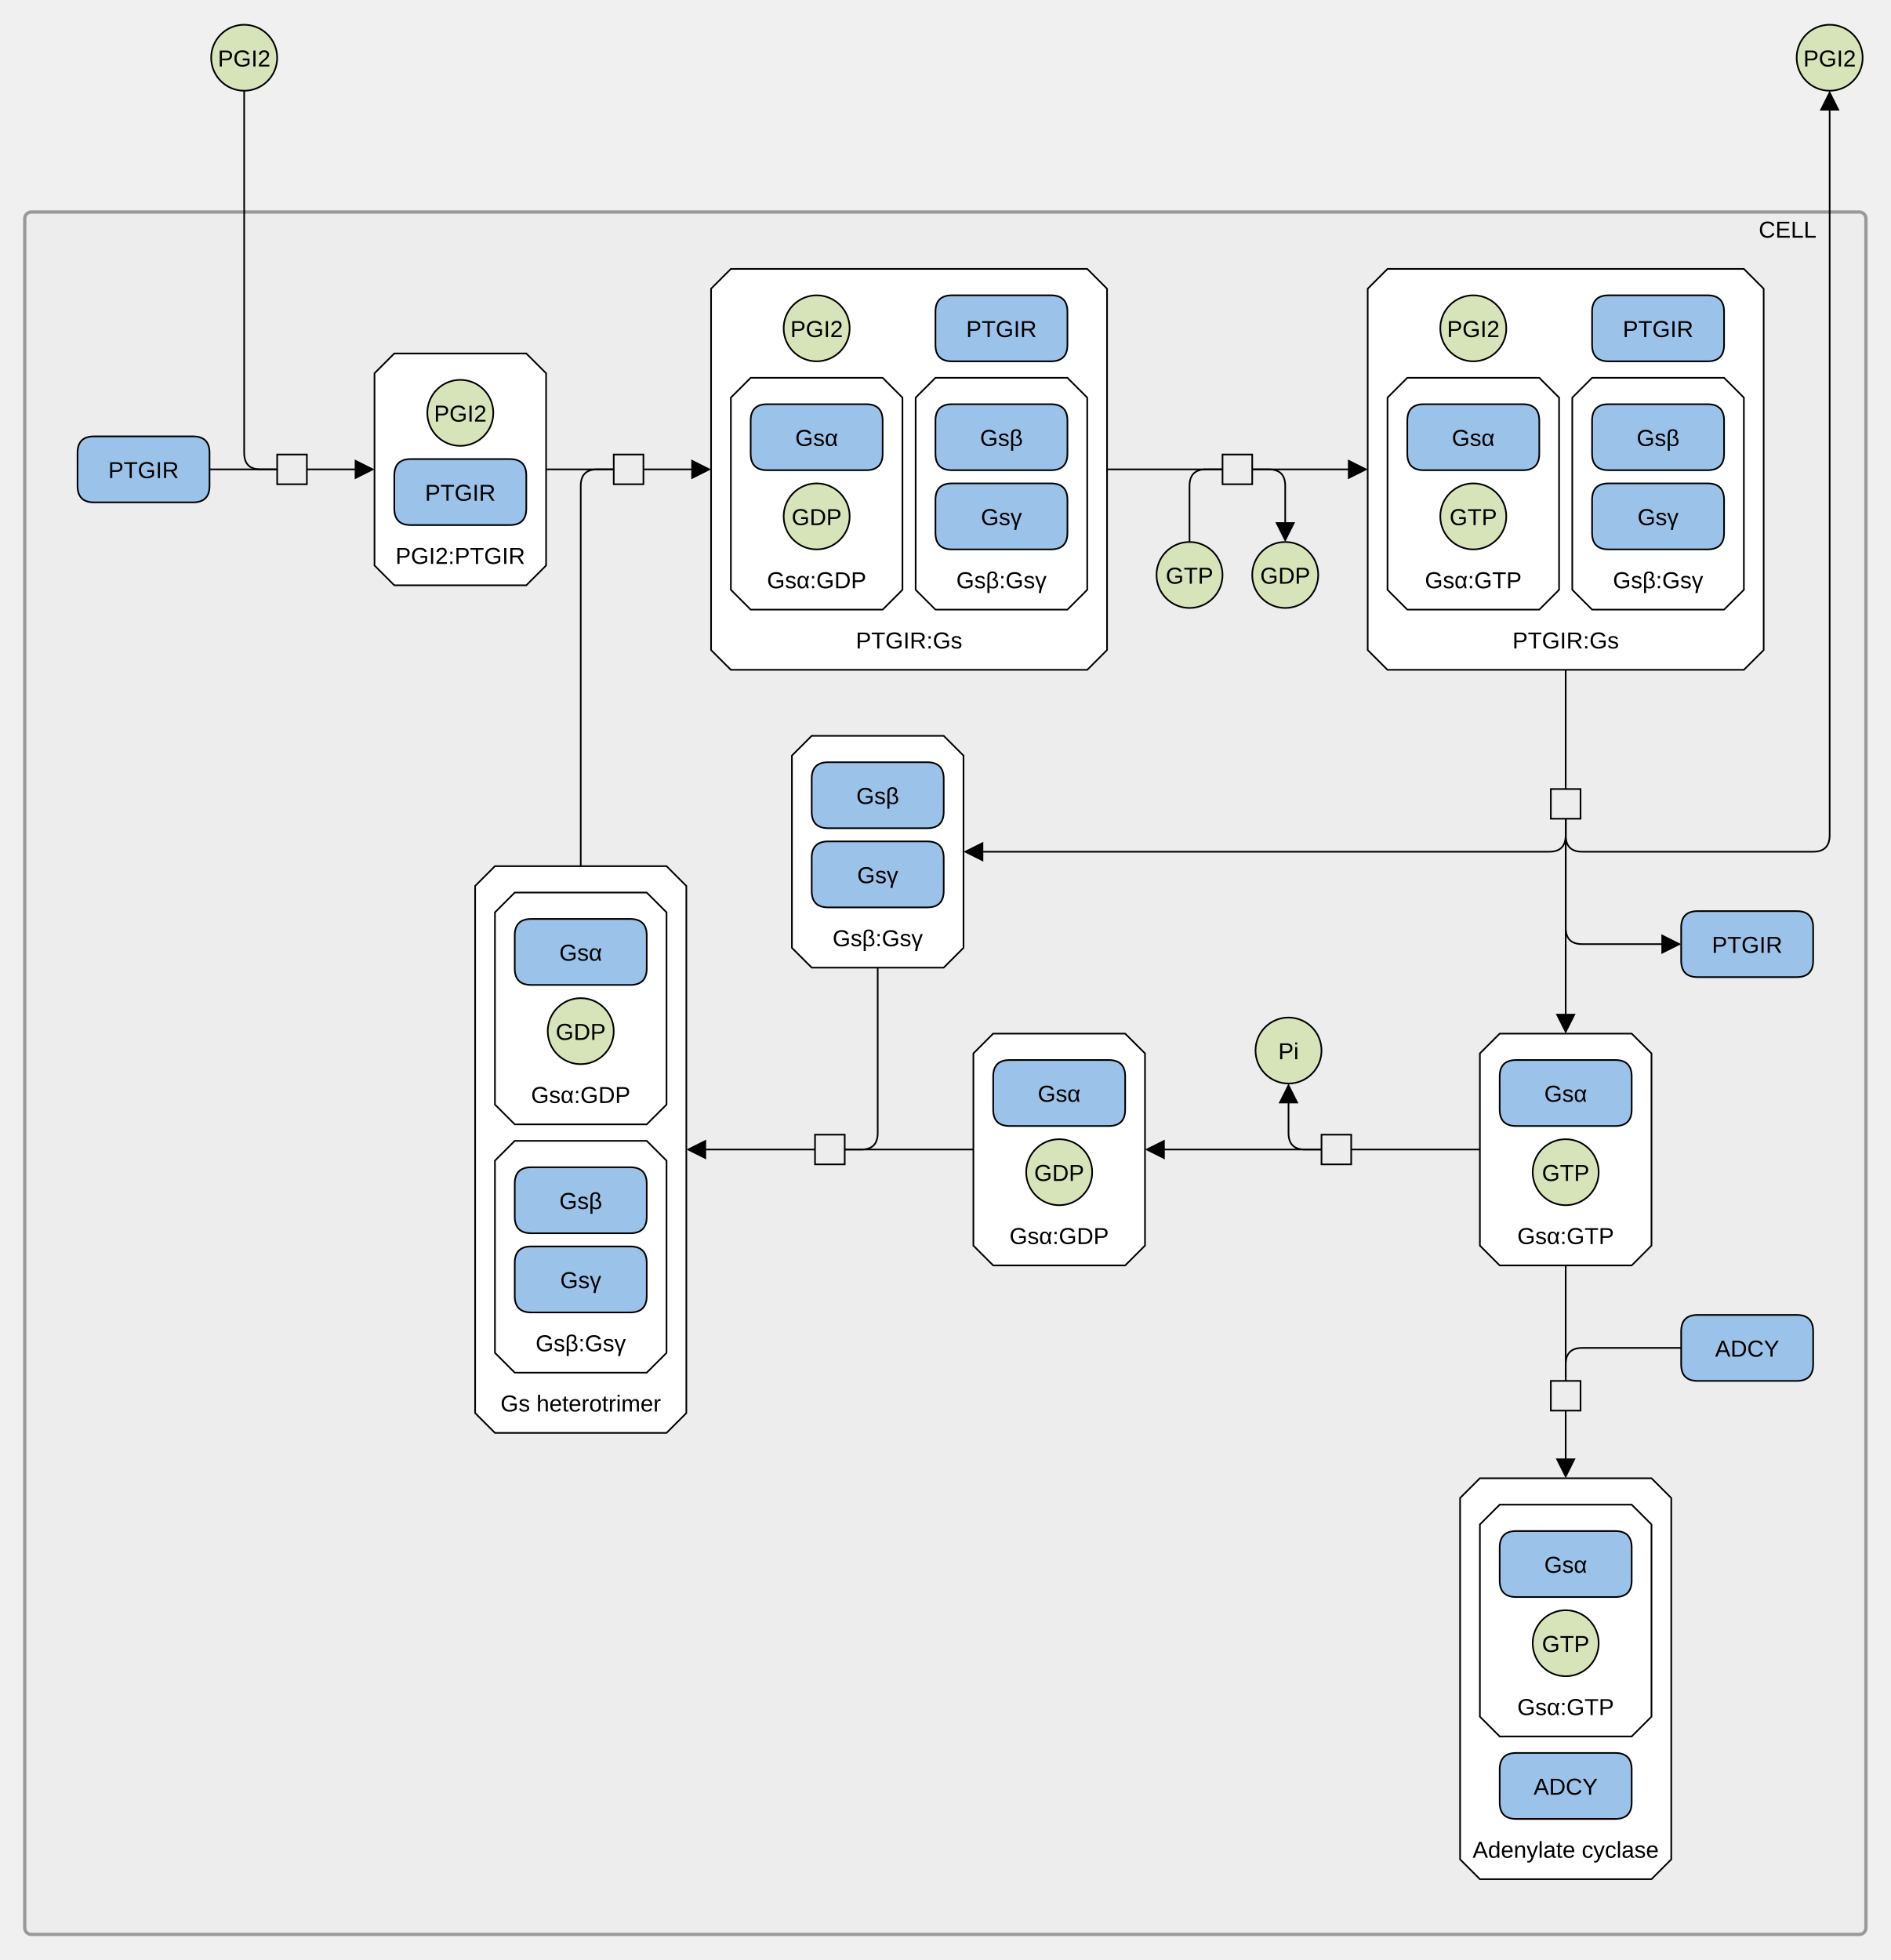
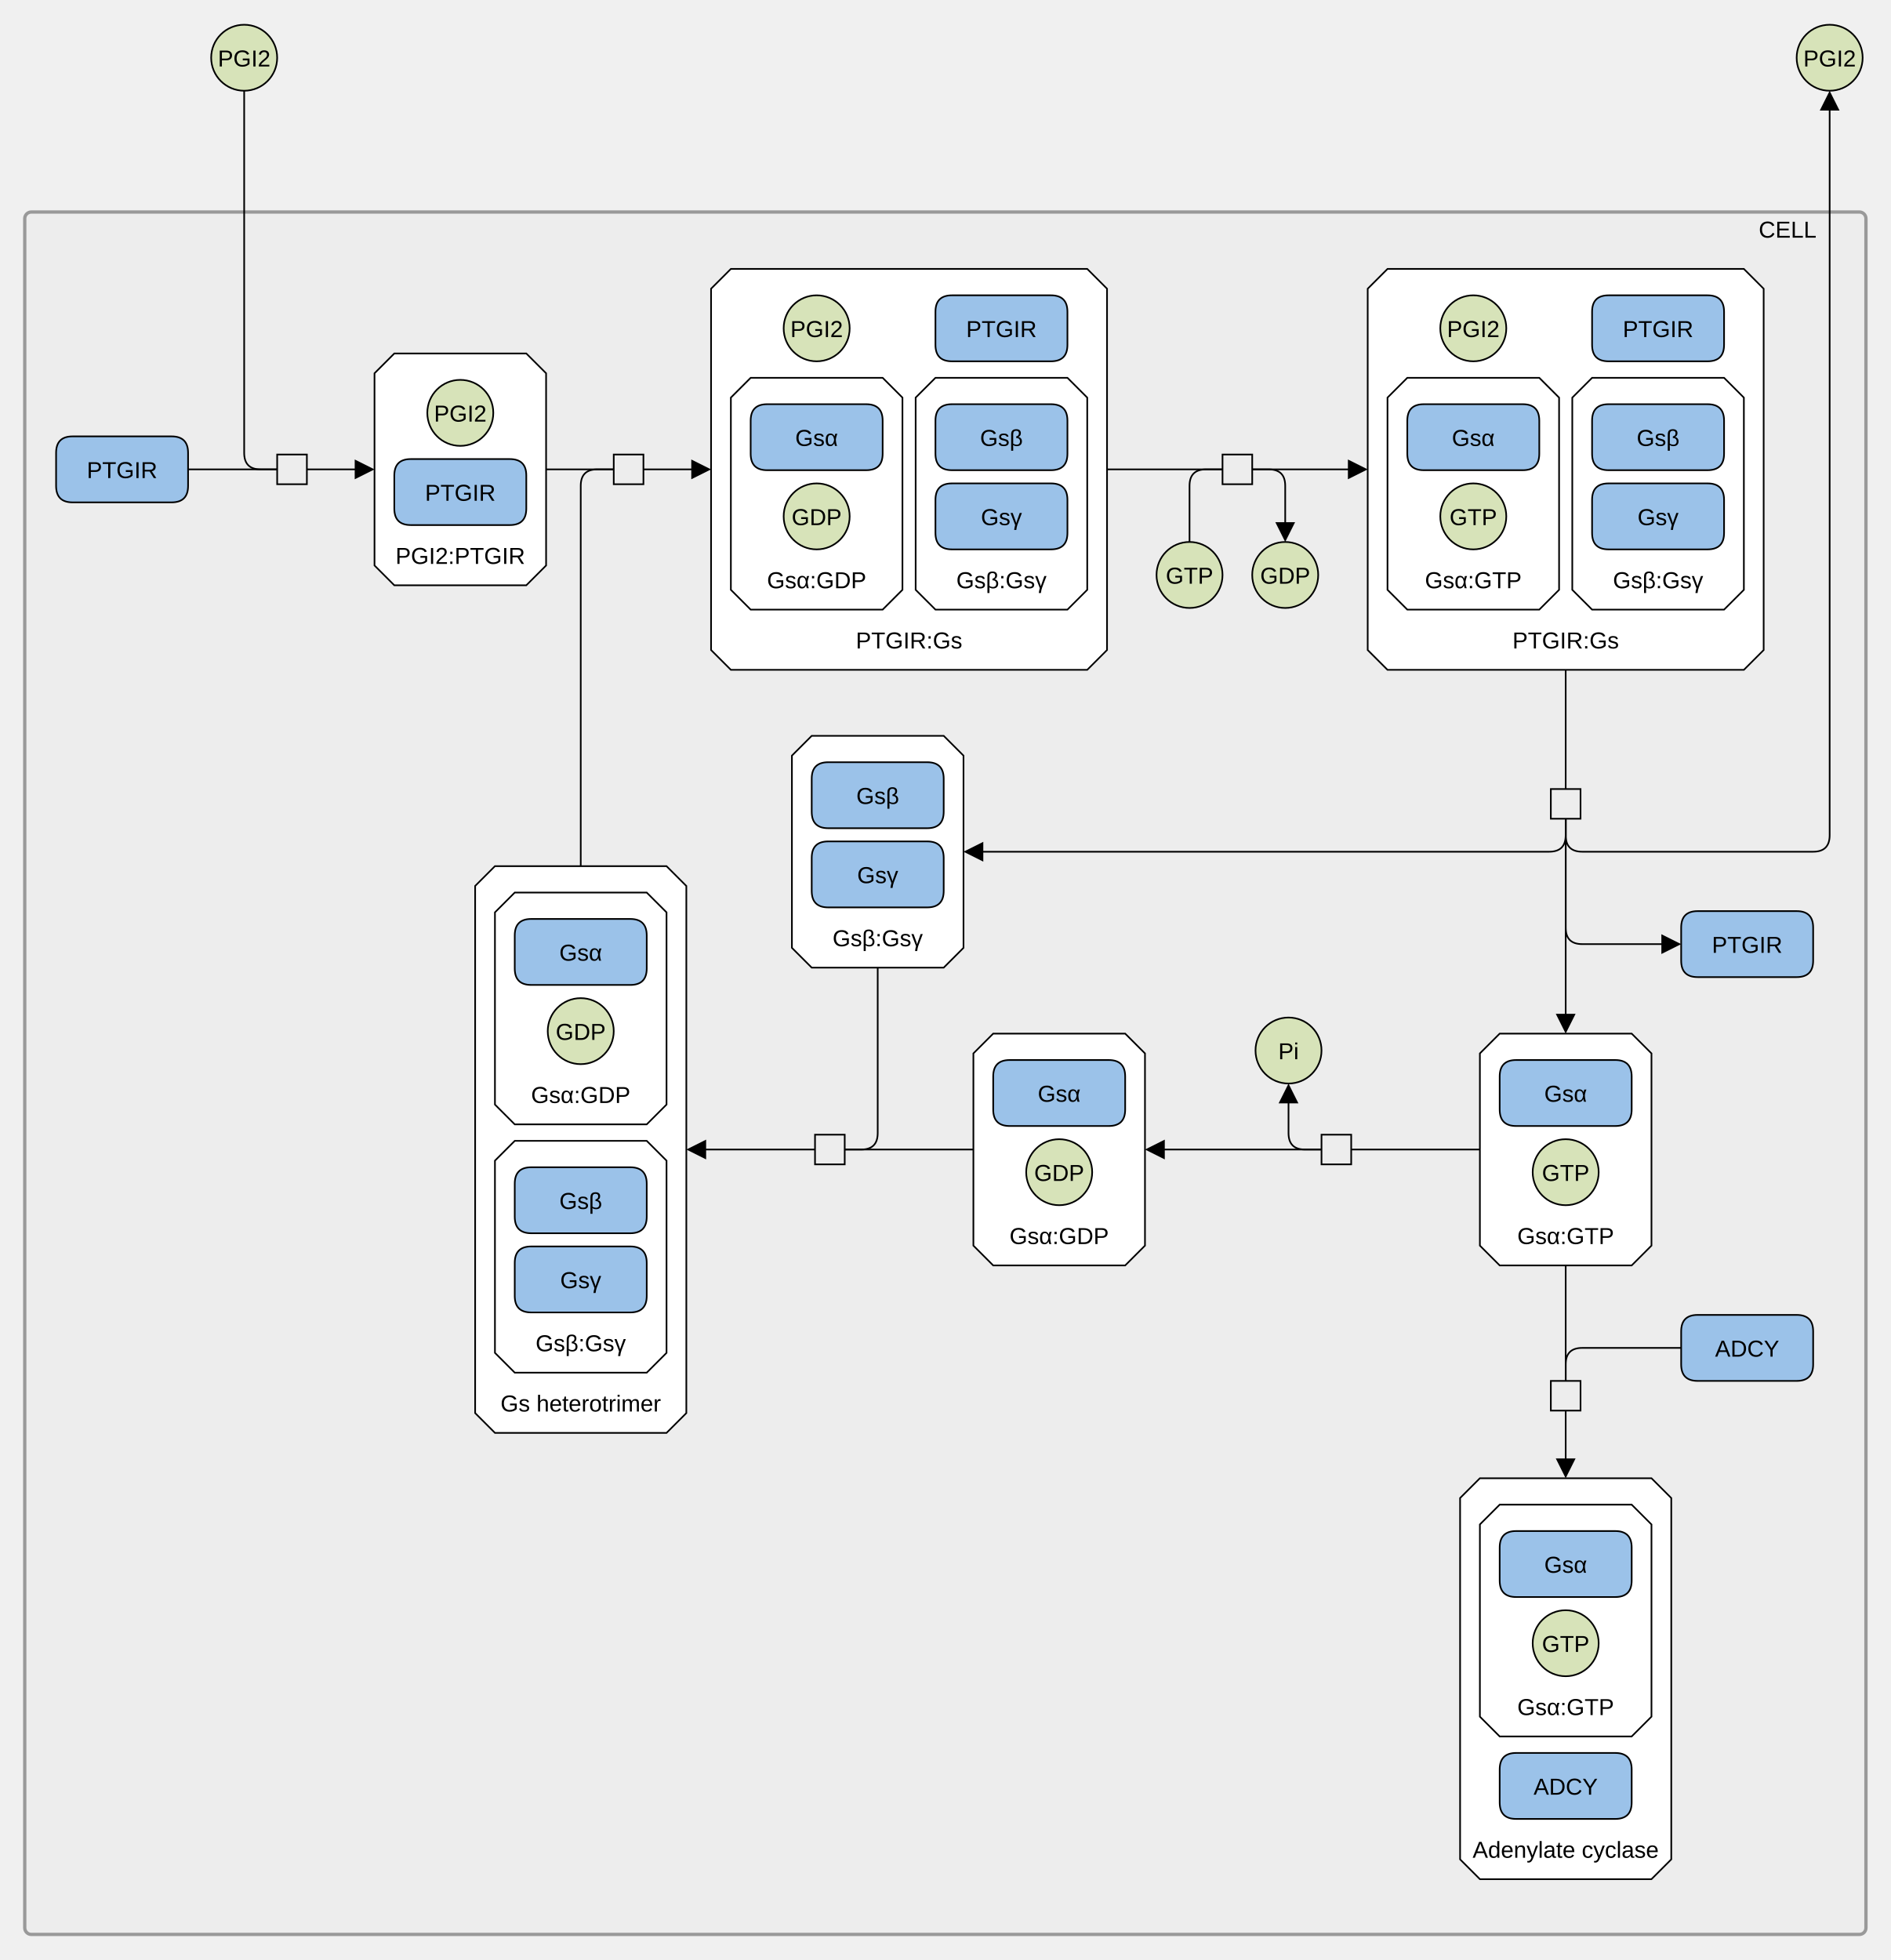
<svg xmlns="http://www.w3.org/2000/svg" width="1146" height="1188" viewBox="0 0 1146 1188" stroke-linecap="butt" stroke-miterlimit="10">
  <g transform="translate(-25,-25)">
    <path d="M40 157.5 C40 155.291 41.791 153.5 44 153.5 L1152 153.5 C1154.209 153.5 1156 155.291 1156 157.5 L1156 1193.5 C1156 1195.709 1154.209 1197.5 1152 1197.5 L44 1197.5 C41.791 1197.5 40 1195.709 40 1193.5 Z" fill="#999999" fill-opacity="0.031" stroke="none" />
    <path d="M40 157.5 C40 155.291 41.791 153.5 44 153.5 L1152 153.5 C1154.209 153.5 1156 155.291 1156 157.5 L1156 1193.5 C1156 1195.709 1154.209 1197.5 1152 1197.5 L44 1197.5 C41.791 1197.5 40 1195.709 40 1193.5 Z" fill="none" stroke="#999999" stroke-width="2" />
    <text x="1108.5" y="169.041" text-anchor="middle" font-family="'Dialog', Arial, Helvetica, sans-serif" font-size="14" fill="#000000" stroke="none" xml:space="preserve">CELL</text>
    <path d="M922 921 L1026 921 L1038 933 L1038 1152 L1026 1164 L922 1164 L910 1152 L910 933 Z" fill="#FFFFFF" stroke="none" />
    <path d="M922 921 L1026 921 L1038 933 L1038 1152 L1026 1164 L922 1164 L910 1152 L910 933 Z" fill="none" stroke="#000000" />
    <text x="974" y="1151.041" text-anchor="middle" font-family="'Dialog', Arial, Helvetica, sans-serif" font-size="14" fill="#000000" stroke="none" xml:space="preserve">Adenylate cyclase</text>
    <path d="M934 1097.5 Q934 1087.5 944 1087.5 L1004 1087.5 Q1014 1087.5 1014 1097.5 L1014 1117.5 Q1014 1127.5 1004 1127.5 L944 1127.5 Q934 1127.5 934 1117.5 Z" fill="#9BC2E9" stroke="none" />
    <path d="M934 1097.5 Q934 1087.5 944 1087.5 L1004 1087.5 Q1014 1087.5 1014 1097.5 L1014 1117.5 Q1014 1127.5 1004 1127.5 L944 1127.5 Q934 1127.5 934 1117.5 Z" fill="none" stroke="#000000" />
    <text x="974" y="1112.791" text-anchor="middle" font-family="'Dialog', Arial, Helvetica, sans-serif" font-size="14" fill="#000000" stroke="none" xml:space="preserve">ADCY</text>
    <path d="M934 937 L1014 937 L1026 949 L1026 1065.5 L1014 1077.5 L934 1077.5 L922 1065.5 L922 949 Z" fill="#FFFFFF" stroke="none" />
    <path d="M934 937 L1014 937 L1026 949 L1026 1065.5 L1014 1077.5 L934 1077.5 L922 1065.5 L922 949 Z" fill="none" stroke="#000000" />
    <text x="974" y="1064.541" text-anchor="middle" font-family="'Dialog', Arial, Helvetica, sans-serif" font-size="14" fill="#000000" stroke="none" xml:space="preserve">Gsα:GTP</text>
    <path d="M934 963 Q934 953 944 953 L1004 953 Q1014 953 1014 963 L1014 983 Q1014 993 1004 993 L944 993 Q934 993 934 983 Z" fill="#9BC2E9" stroke="none" />
    <path d="M934 963 Q934 953 944 953 L1004 953 Q1014 953 1014 963 L1014 983 Q1014 993 1004 993 L944 993 Q934 993 934 983 Z" fill="none" stroke="#000000" />
    <text x="974" y="978.291" text-anchor="middle" font-family="'Dialog', Arial, Helvetica, sans-serif" font-size="14" fill="#000000" stroke="none" xml:space="preserve">Gsα</text>
    <path d="M954 1021 C954 1009.954 962.954 1001 974 1001 L974 1001 C985.046 1001 994 1009.954 994 1021 L994 1021 C994 1032.046 985.046 1041 974 1041 L974 1041 C962.954 1041 954 1032.046 954 1021 Z" fill="#D7E3B9" stroke="none" />
    <path d="M954 1021 C954 1009.954 962.954 1001 974 1001 L974 1001 C985.046 1001 994 1009.954 994 1021 L994 1021 C994 1032.046 985.046 1041 974 1041 L974 1041 C962.954 1041 954 1032.046 954 1021 Z" fill="none" stroke="#000000" />
    <text x="974" y="1026.291" text-anchor="middle" font-family="'Dialog', Arial, Helvetica, sans-serif" font-size="14" fill="#000000" stroke="none" xml:space="preserve">GTP</text>
    <path d="M468 188 L684 188 L696 200 L696 419 L684 431 L468 431 L456 419 L456 200 Z" fill="#FFFFFF" stroke="none" />
    <path d="M468 188 L684 188 L696 200 L696 419 L684 431 L468 431 L456 419 L456 200 Z" fill="none" stroke="#000000" />
    <text x="576" y="418.041" text-anchor="middle" font-family="'Dialog', Arial, Helvetica, sans-serif" font-size="14" fill="#000000" stroke="none" xml:space="preserve">PTGIR:Gs</text>
    <path d="M592 254 L672 254 L684 266 L684 382.5 L672 394.5 L592 394.5 L580 382.5 L580 266 Z" fill="#FFFFFF" stroke="none" />
    <path d="M592 254 L672 254 L684 266 L684 382.5 L672 394.5 L592 394.5 L580 382.5 L580 266 Z" fill="none" stroke="#000000" />
    <text x="632" y="381.541" text-anchor="middle" font-family="'Dialog', Arial, Helvetica, sans-serif" font-size="14" fill="#000000" stroke="none" xml:space="preserve">Gsβ:Gsγ</text>
    <path d="M592 280 Q592 270 602 270 L662 270 Q672 270 672 280 L672 300 Q672 310 662 310 L602 310 Q592 310 592 300 Z" fill="#9BC2E9" stroke="none" />
    <path d="M592 280 Q592 270 602 270 L662 270 Q672 270 672 280 L672 300 Q672 310 662 310 L602 310 Q592 310 592 300 Z" fill="none" stroke="#000000" />
    <text x="632" y="295.291" text-anchor="middle" font-family="'Dialog', Arial, Helvetica, sans-serif" font-size="14" fill="#000000" stroke="none" xml:space="preserve">Gsβ</text>
    <path d="M592 328 Q592 318 602 318 L662 318 Q672 318 672 328 L672 348 Q672 358 662 358 L602 358 Q592 358 592 348 Z" fill="#9BC2E9" stroke="none" />
    <path d="M592 328 Q592 318 602 318 L662 318 Q672 318 672 328 L672 348 Q672 358 662 358 L602 358 Q592 358 592 348 Z" fill="none" stroke="#000000" />
    <text x="632" y="343.291" text-anchor="middle" font-family="'Dialog', Arial, Helvetica, sans-serif" font-size="14" fill="#000000" stroke="none" xml:space="preserve">Gsγ</text>
    <path d="M480 254 L560 254 L572 266 L572 382.5 L560 394.5 L480 394.5 L468 382.5 L468 266 Z" fill="#FFFFFF" stroke="none" />
    <path d="M480 254 L560 254 L572 266 L572 382.5 L560 394.5 L480 394.5 L468 382.5 L468 266 Z" fill="none" stroke="#000000" />
    <text x="520" y="381.541" text-anchor="middle" font-family="'Dialog', Arial, Helvetica, sans-serif" font-size="14" fill="#000000" stroke="none" xml:space="preserve">Gsα:GDP</text>
    <path d="M480 280 Q480 270 490 270 L550 270 Q560 270 560 280 L560 300 Q560 310 550 310 L490 310 Q480 310 480 300 Z" fill="#9BC2E9" stroke="none" />
    <path d="M480 280 Q480 270 490 270 L550 270 Q560 270 560 280 L560 300 Q560 310 550 310 L490 310 Q480 310 480 300 Z" fill="none" stroke="#000000" />
    <text x="520" y="295.291" text-anchor="middle" font-family="'Dialog', Arial, Helvetica, sans-serif" font-size="14" fill="#000000" stroke="none" xml:space="preserve">Gsα</text>
    <path d="M500 338 C500 326.954 508.954 318 520 318 L520 318 C531.046 318 540 326.954 540 338 L540 338 C540 349.046 531.046 358 520 358 L520 358 C508.954 358 500 349.046 500 338 Z" fill="#D7E3B9" stroke="none" />
    <path d="M500 338 C500 326.954 508.954 318 520 318 L520 318 C531.046 318 540 326.954 540 338 L540 338 C540 349.046 531.046 358 520 358 L520 358 C508.954 358 500 349.046 500 338 Z" fill="none" stroke="#000000" />
    <text x="520" y="343.291" text-anchor="middle" font-family="'Dialog', Arial, Helvetica, sans-serif" font-size="14" fill="#000000" stroke="none" xml:space="preserve">GDP</text>
    <path d="M500 224 C500 212.954 508.954 204 520 204 L520 204 C531.046 204 540 212.954 540 224 L540 224 C540 235.046 531.046 244 520 244 L520 244 C508.954 244 500 235.046 500 224 Z" fill="#D7E3B9" stroke="none" />
    <path d="M500 224 C500 212.954 508.954 204 520 204 L520 204 C531.046 204 540 212.954 540 224 L540 224 C540 235.046 531.046 244 520 244 L520 244 C508.954 244 500 235.046 500 224 Z" fill="none" stroke="#000000" />
    <text x="520" y="229.291" text-anchor="middle" font-family="'Dialog', Arial, Helvetica, sans-serif" font-size="14" fill="#000000" stroke="none" xml:space="preserve">PGI2</text>
    <path d="M592 214 Q592 204 602 204 L662 204 Q672 204 672 214 L672 234 Q672 244 662 244 L602 244 Q592 244 592 234 Z" fill="#9BC2E9" stroke="none" />
    <path d="M592 214 Q592 204 602 204 L662 204 Q672 204 672 214 L672 234 Q672 244 662 244 L602 244 Q592 244 592 234 Z" fill="none" stroke="#000000" />
    <text x="632" y="229.291" text-anchor="middle" font-family="'Dialog', Arial, Helvetica, sans-serif" font-size="14" fill="#000000" stroke="none" xml:space="preserve">PTGIR</text>
    <path d="M866 188 L1082 188 L1094 200 L1094 419 L1082 431 L866 431 L854 419 L854 200 Z" fill="#FFFFFF" stroke="none" />
    <path d="M866 188 L1082 188 L1094 200 L1094 419 L1082 431 L866 431 L854 419 L854 200 Z" fill="none" stroke="#000000" />
    <text x="974" y="418.041" text-anchor="middle" font-family="'Dialog', Arial, Helvetica, sans-serif" font-size="14" fill="#000000" stroke="none" xml:space="preserve">PTGIR:Gs</text>
    <path d="M990 254 L1070 254 L1082 266 L1082 382.5 L1070 394.5 L990 394.5 L978 382.5 L978 266 Z" fill="#FFFFFF" stroke="none" />
    <path d="M990 254 L1070 254 L1082 266 L1082 382.5 L1070 394.5 L990 394.5 L978 382.5 L978 266 Z" fill="none" stroke="#000000" />
    <text x="1030" y="381.541" text-anchor="middle" font-family="'Dialog', Arial, Helvetica, sans-serif" font-size="14" fill="#000000" stroke="none" xml:space="preserve">Gsβ:Gsγ</text>
    <path d="M990 280 Q990 270 1000 270 L1060 270 Q1070 270 1070 280 L1070 300 Q1070 310 1060 310 L1000 310 Q990 310 990 300 Z" fill="#9BC2E9" stroke="none" />
    <path d="M990 280 Q990 270 1000 270 L1060 270 Q1070 270 1070 280 L1070 300 Q1070 310 1060 310 L1000 310 Q990 310 990 300 Z" fill="none" stroke="#000000" />
    <text x="1030" y="295.291" text-anchor="middle" font-family="'Dialog', Arial, Helvetica, sans-serif" font-size="14" fill="#000000" stroke="none" xml:space="preserve">Gsβ</text>
    <path d="M990 328 Q990 318 1000 318 L1060 318 Q1070 318 1070 328 L1070 348 Q1070 358 1060 358 L1000 358 Q990 358 990 348 Z" fill="#9BC2E9" stroke="none" />
    <path d="M990 328 Q990 318 1000 318 L1060 318 Q1070 318 1070 328 L1070 348 Q1070 358 1060 358 L1000 358 Q990 358 990 348 Z" fill="none" stroke="#000000" />
    <text x="1030" y="343.291" text-anchor="middle" font-family="'Dialog', Arial, Helvetica, sans-serif" font-size="14" fill="#000000" stroke="none" xml:space="preserve">Gsγ</text>
    <path d="M878 254 L958 254 L970 266 L970 382.5 L958 394.5 L878 394.5 L866 382.5 L866 266 Z" fill="#FFFFFF" stroke="none" />
    <path d="M878 254 L958 254 L970 266 L970 382.5 L958 394.5 L878 394.5 L866 382.5 L866 266 Z" fill="none" stroke="#000000" />
    <text x="918" y="381.541" text-anchor="middle" font-family="'Dialog', Arial, Helvetica, sans-serif" font-size="14" fill="#000000" stroke="none" xml:space="preserve">Gsα:GTP</text>
    <path d="M878 280 Q878 270 888 270 L948 270 Q958 270 958 280 L958 300 Q958 310 948 310 L888 310 Q878 310 878 300 Z" fill="#9BC2E9" stroke="none" />
    <path d="M878 280 Q878 270 888 270 L948 270 Q958 270 958 280 L958 300 Q958 310 948 310 L888 310 Q878 310 878 300 Z" fill="none" stroke="#000000" />
    <text x="918" y="295.291" text-anchor="middle" font-family="'Dialog', Arial, Helvetica, sans-serif" font-size="14" fill="#000000" stroke="none" xml:space="preserve">Gsα</text>
    <path d="M898 338 C898 326.954 906.954 318 918 318 L918 318 C929.046 318 938 326.954 938 338 L938 338 C938 349.046 929.046 358 918 358 L918 358 C906.954 358 898 349.046 898 338 Z" fill="#D7E3B9" stroke="none" />
    <path d="M898 338 C898 326.954 906.954 318 918 318 L918 318 C929.046 318 938 326.954 938 338 L938 338 C938 349.046 929.046 358 918 358 L918 358 C906.954 358 898 349.046 898 338 Z" fill="none" stroke="#000000" />
    <text x="918" y="343.291" text-anchor="middle" font-family="'Dialog', Arial, Helvetica, sans-serif" font-size="14" fill="#000000" stroke="none" xml:space="preserve">GTP</text>
    <path d="M898 224 C898 212.954 906.954 204 918 204 L918 204 C929.046 204 938 212.954 938 224 L938 224 C938 235.046 929.046 244 918 244 L918 244 C906.954 244 898 235.046 898 224 Z" fill="#D7E3B9" stroke="none" />
    <path d="M898 224 C898 212.954 906.954 204 918 204 L918 204 C929.046 204 938 212.954 938 224 L938 224 C938 235.046 929.046 244 918 244 L918 244 C906.954 244 898 235.046 898 224 Z" fill="none" stroke="#000000" />
    <text x="918" y="229.291" text-anchor="middle" font-family="'Dialog', Arial, Helvetica, sans-serif" font-size="14" fill="#000000" stroke="none" xml:space="preserve">PGI2</text>
    <path d="M990 214 Q990 204 1000 204 L1060 204 Q1070 204 1070 214 L1070 234 Q1070 244 1060 244 L1000 244 Q990 244 990 234 Z" fill="#9BC2E9" stroke="none" />
    <path d="M990 214 Q990 204 1000 204 L1060 204 Q1070 204 1070 214 L1070 234 Q1070 244 1060 244 L1000 244 Q990 244 990 234 Z" fill="none" stroke="#000000" />
    <text x="1030" y="229.291" text-anchor="middle" font-family="'Dialog', Arial, Helvetica, sans-serif" font-size="14" fill="#000000" stroke="none" xml:space="preserve">PTGIR</text>
    <path d="M264 239.25 L344 239.25 L356 251.25 L356 367.75 L344 379.75 L264 379.75 L252 367.75 L252 251.25 Z" fill="#FFFFFF" stroke="none" />
    <path d="M264 239.25 L344 239.25 L356 251.25 L356 367.75 L344 379.75 L264 379.75 L252 367.75 L252 251.25 Z" fill="none" stroke="#000000" />
    <text x="304" y="366.791" text-anchor="middle" font-family="'Dialog', Arial, Helvetica, sans-serif" font-size="14" fill="#000000" stroke="none" xml:space="preserve">PGI2:PTGIR</text>
    <path d="M264 313.25 Q264 303.25 274 303.25 L334 303.25 Q344 303.25 344 313.25 L344 333.25 Q344 343.25 334 343.25 L274 343.25 Q264 343.25 264 333.25 Z" fill="#9BC2E9" stroke="none" />
    <path d="M264 313.25 Q264 303.25 274 303.25 L334 303.25 Q344 303.25 344 313.25 L344 333.25 Q344 343.25 334 343.25 L274 343.25 Q264 343.25 264 333.25 Z" fill="none" stroke="#000000" />
    <text x="304" y="328.541" text-anchor="middle" font-family="'Dialog', Arial, Helvetica, sans-serif" font-size="14" fill="#000000" stroke="none" xml:space="preserve">PTGIR</text>
    <path d="M284 275.25 C284 264.204 292.954 255.25 304 255.25 L304 255.25 C315.046 255.25 324 264.204 324 275.25 L324 275.25 C324 286.296 315.046 295.25 304 295.25 L304 295.25 C292.954 295.25 284 286.296 284 275.25 Z" fill="#D7E3B9" stroke="none" />
    <path d="M284 275.25 C284 264.204 292.954 255.25 304 255.25 L304 255.25 C315.046 255.25 324 264.204 324 275.25 L324 275.25 C324 286.296 315.046 295.25 304 295.25 L304 295.25 C292.954 295.25 284 286.296 284 275.25 Z" fill="none" stroke="#000000" />
    <text x="304" y="280.541" text-anchor="middle" font-family="'Dialog', Arial, Helvetica, sans-serif" font-size="14" fill="#000000" stroke="none" xml:space="preserve">PGI2</text>
    <path d="M517 471 L597 471 L609 483 L609 599.5 L597 611.5 L517 611.5 L505 599.5 L505 483 Z" fill="#FFFFFF" stroke="none" />
    <path d="M517 471 L597 471 L609 483 L609 599.5 L597 611.5 L517 611.5 L505 599.5 L505 483 Z" fill="none" stroke="#000000" />
    <text x="557" y="598.541" text-anchor="middle" font-family="'Dialog', Arial, Helvetica, sans-serif" font-size="14" fill="#000000" stroke="none" xml:space="preserve">Gsβ:Gsγ</text>
    <path d="M517 497 Q517 487 527 487 L587 487 Q597 487 597 497 L597 517 Q597 527 587 527 L527 527 Q517 527 517 517 Z" fill="#9BC2E9" stroke="none" />
    <path d="M517 497 Q517 487 527 487 L587 487 Q597 487 597 497 L597 517 Q597 527 587 527 L527 527 Q517 527 517 517 Z" fill="none" stroke="#000000" />
    <text x="557" y="512.291" text-anchor="middle" font-family="'Dialog', Arial, Helvetica, sans-serif" font-size="14" fill="#000000" stroke="none" xml:space="preserve">Gsβ</text>
    <path d="M517 545 Q517 535 527 535 L587 535 Q597 535 597 545 L597 565 Q597 575 587 575 L527 575 Q517 575 517 565 Z" fill="#9BC2E9" stroke="none" />
    <path d="M517 545 Q517 535 527 535 L587 535 Q597 535 597 545 L597 565 Q597 575 587 575 L527 575 Q517 575 517 565 Z" fill="none" stroke="#000000" />
    <text x="557" y="560.291" text-anchor="middle" font-family="'Dialog', Arial, Helvetica, sans-serif" font-size="14" fill="#000000" stroke="none" xml:space="preserve">Gsγ</text>
    <path d="M325 550 L429 550 L441 562 L441 881.5 L429 893.5 L325 893.5 L313 881.5 L313 562 Z" fill="#FFFFFF" stroke="none" />
    <path d="M325 550 L429 550 L441 562 L441 881.5 L429 893.5 L325 893.5 L313 881.5 L313 562 Z" fill="none" stroke="#000000" />
    <text x="377" y="880.541" text-anchor="middle" font-family="'Dialog', Arial, Helvetica, sans-serif" font-size="14" fill="#000000" stroke="none" xml:space="preserve">Gs heterotrimer</text>
    <path d="M337 716.5 L417 716.5 L429 728.5 L429 845 L417 857 L337 857 L325 845 L325 728.5 Z" fill="#FFFFFF" stroke="none" />
    <path d="M337 716.5 L417 716.5 L429 728.5 L429 845 L417 857 L337 857 L325 845 L325 728.5 Z" fill="none" stroke="#000000" />
    <text x="377" y="844.041" text-anchor="middle" font-family="'Dialog', Arial, Helvetica, sans-serif" font-size="14" fill="#000000" stroke="none" xml:space="preserve">Gsβ:Gsγ</text>
    <path d="M337 742.5 Q337 732.5 347 732.5 L407 732.5 Q417 732.5 417 742.5 L417 762.5 Q417 772.5 407 772.5 L347 772.5 Q337 772.5 337 762.5 Z" fill="#9BC2E9" stroke="none" />
    <path d="M337 742.5 Q337 732.5 347 732.5 L407 732.5 Q417 732.5 417 742.5 L417 762.5 Q417 772.5 407 772.5 L347 772.5 Q337 772.5 337 762.5 Z" fill="none" stroke="#000000" />
    <text x="377" y="757.791" text-anchor="middle" font-family="'Dialog', Arial, Helvetica, sans-serif" font-size="14" fill="#000000" stroke="none" xml:space="preserve">Gsβ</text>
    <path d="M337 790.5 Q337 780.5 347 780.5 L407 780.5 Q417 780.5 417 790.5 L417 810.5 Q417 820.5 407 820.5 L347 820.5 Q337 820.5 337 810.5 Z" fill="#9BC2E9" stroke="none" />
    <path d="M337 790.5 Q337 780.5 347 780.5 L407 780.5 Q417 780.5 417 790.5 L417 810.5 Q417 820.5 407 820.5 L347 820.5 Q337 820.5 337 810.5 Z" fill="none" stroke="#000000" />
    <text x="377" y="805.791" text-anchor="middle" font-family="'Dialog', Arial, Helvetica, sans-serif" font-size="14" fill="#000000" stroke="none" xml:space="preserve">Gsγ</text>
    <path d="M337 566 L417 566 L429 578 L429 694.5 L417 706.5 L337 706.5 L325 694.5 L325 578 Z" fill="#FFFFFF" stroke="none" />
    <path d="M337 566 L417 566 L429 578 L429 694.5 L417 706.5 L337 706.5 L325 694.5 L325 578 Z" fill="none" stroke="#000000" />
    <text x="377" y="693.541" text-anchor="middle" font-family="'Dialog', Arial, Helvetica, sans-serif" font-size="14" fill="#000000" stroke="none" xml:space="preserve">Gsα:GDP</text>
    <path d="M337 592 Q337 582 347 582 L407 582 Q417 582 417 592 L417 612 Q417 622 407 622 L347 622 Q337 622 337 612 Z" fill="#9BC2E9" stroke="none" />
    <path d="M337 592 Q337 582 347 582 L407 582 Q417 582 417 592 L417 612 Q417 622 407 622 L347 622 Q337 622 337 612 Z" fill="none" stroke="#000000" />
    <text x="377" y="607.291" text-anchor="middle" font-family="'Dialog', Arial, Helvetica, sans-serif" font-size="14" fill="#000000" stroke="none" xml:space="preserve">Gsα</text>
    <path d="M357 650 C357 638.954 365.954 630 377 630 L377 630 C388.046 630 397 638.954 397 650 L397 650 C397 661.046 388.046 670 377 670 L377 670 C365.954 670 357 661.046 357 650 Z" fill="#D7E3B9" stroke="none" />
    <path d="M357 650 C357 638.954 365.954 630 377 630 L377 630 C388.046 630 397 638.954 397 650 L397 650 C397 661.046 388.046 670 377 670 L377 670 C365.954 670 357 661.046 357 650 Z" fill="none" stroke="#000000" />
    <text x="377" y="655.291" text-anchor="middle" font-family="'Dialog', Arial, Helvetica, sans-serif" font-size="14" fill="#000000" stroke="none" xml:space="preserve">GDP</text>
-     <path d="M72 299.5 Q72 289.5 82 289.5 L142 289.5 Q152 289.5 152 299.5 L152 319.5 Q152 329.5 142 329.5 L82 329.5 Q72 329.5 72 319.5 Z" fill="#9BC2E9" stroke="none" />
-     <path d="M72 299.5 Q72 289.5 82 289.5 L142 289.5 Q152 289.5 152 299.5 L152 319.5 Q152 329.5 142 329.5 L82 329.5 Q72 329.5 72 319.5 Z" fill="none" stroke="#000000" />
-     <text x="112" y="314.791" text-anchor="middle" font-family="'Dialog', Arial, Helvetica, sans-serif" font-size="14" fill="#000000" stroke="none" xml:space="preserve">PTGIR</text>
+     <path d="M59 299.5 Q59 289.5 69 289.5 L129 289.5 Q139 289.5 139 299.5 L139 319.5 Q139 329.5 129 329.5 L69 329.5 Q59 329.5 59 319.5 Z" fill="#9BC2E9" stroke="none" />
+     <path d="M59 299.5 Q59 289.5 69 289.5 L129 289.5 Q139 289.5 139 299.5 L139 319.5 Q139 329.5 129 329.5 L69 329.5 Q59 329.5 59 319.5 Z" fill="none" stroke="#000000" />
+     <text x="99" y="314.791" text-anchor="middle" font-family="'Dialog', Arial, Helvetica, sans-serif" font-size="14" fill="#000000" stroke="none" xml:space="preserve">PTGIR</text>
    <path d="M784 373.5 C784 362.454 792.954 353.5 804 353.5 L804 353.5 C815.046 353.5 824 362.454 824 373.5 L824 373.5 C824 384.546 815.046 393.5 804 393.5 L804 393.5 C792.954 393.5 784 384.546 784 373.5 Z" fill="#D7E3B9" stroke="none" />
    <path d="M784 373.5 C784 362.454 792.954 353.5 804 353.5 L804 353.5 C815.046 353.5 824 362.454 824 373.5 L824 373.5 C824 384.546 815.046 393.5 804 393.5 L804 393.5 C792.954 393.5 784 384.546 784 373.5 Z" fill="none" stroke="#000000" />
    <text x="804" y="378.791" text-anchor="middle" font-family="'Dialog', Arial, Helvetica, sans-serif" font-size="14" fill="#000000" stroke="none" xml:space="preserve">GDP</text>
    <path d="M726 373.5 C726 362.454 734.954 353.5 746 353.5 L746 353.5 C757.046 353.5 766 362.454 766 373.5 L766 373.5 C766 384.546 757.046 393.5 746 393.5 L746 393.5 C734.954 393.5 726 384.546 726 373.5 Z" fill="#D7E3B9" stroke="none" />
    <path d="M726 373.5 C726 362.454 734.954 353.5 746 353.5 L746 353.5 C757.046 353.5 766 362.454 766 373.5 L766 373.5 C766 384.546 757.046 393.5 746 393.5 L746 393.5 C734.954 393.5 726 384.546 726 373.5 Z" fill="none" stroke="#000000" />
    <text x="746" y="378.791" text-anchor="middle" font-family="'Dialog', Arial, Helvetica, sans-serif" font-size="14" fill="#000000" stroke="none" xml:space="preserve">GTP</text>
    <path d="M786 661.75 C786 650.704 794.954 641.75 806 641.75 L806 641.75 C817.046 641.75 826 650.704 826 661.75 L826 661.75 C826 672.796 817.046 681.75 806 681.75 L806 681.75 C794.954 681.75 786 672.796 786 661.75 Z" fill="#D7E3B9" stroke="none" />
    <path d="M786 661.75 C786 650.704 794.954 641.75 806 641.75 L806 641.75 C817.046 641.75 826 650.704 826 661.75 L826 661.75 C826 672.796 817.046 681.75 806 681.75 L806 681.75 C794.954 681.75 786 672.796 786 661.75 Z" fill="none" stroke="#000000" />
    <text x="806" y="667.041" text-anchor="middle" font-family="'Dialog', Arial, Helvetica, sans-serif" font-size="14" fill="#000000" stroke="none" xml:space="preserve">Pi</text>
    <path d="M627 651.5 L707 651.5 L719 663.5 L719 780 L707 792 L627 792 L615 780 L615 663.5 Z" fill="#FFFFFF" stroke="none" />
    <path d="M627 651.5 L707 651.5 L719 663.5 L719 780 L707 792 L627 792 L615 780 L615 663.5 Z" fill="none" stroke="#000000" />
    <text x="667" y="779.041" text-anchor="middle" font-family="'Dialog', Arial, Helvetica, sans-serif" font-size="14" fill="#000000" stroke="none" xml:space="preserve">Gsα:GDP</text>
    <path d="M627 677.5 Q627 667.5 637 667.5 L697 667.5 Q707 667.5 707 677.5 L707 697.5 Q707 707.5 697 707.5 L637 707.5 Q627 707.5 627 697.5 Z" fill="#9BC2E9" stroke="none" />
    <path d="M627 677.5 Q627 667.5 637 667.5 L697 667.5 Q707 667.5 707 677.5 L707 697.5 Q707 707.5 697 707.5 L637 707.5 Q627 707.5 627 697.5 Z" fill="none" stroke="#000000" />
    <text x="667" y="692.791" text-anchor="middle" font-family="'Dialog', Arial, Helvetica, sans-serif" font-size="14" fill="#000000" stroke="none" xml:space="preserve">Gsα</text>
    <path d="M647 735.5 C647 724.454 655.954 715.5 667 715.5 L667 715.5 C678.046 715.5 687 724.454 687 735.5 L687 735.5 C687 746.546 678.046 755.5 667 755.5 L667 755.5 C655.954 755.5 647 746.546 647 735.5 Z" fill="#D7E3B9" stroke="none" />
    <path d="M647 735.5 C647 724.454 655.954 715.5 667 715.5 L667 715.5 C678.046 715.5 687 724.454 687 735.5 L687 735.5 C687 746.546 678.046 755.5 667 755.5 L667 755.5 C655.954 755.5 647 746.546 647 735.5 Z" fill="none" stroke="#000000" />
    <text x="667" y="740.791" text-anchor="middle" font-family="'Dialog', Arial, Helvetica, sans-serif" font-size="14" fill="#000000" stroke="none" xml:space="preserve">GDP</text>
    <path d="M934 651.5 L1014 651.5 L1026 663.5 L1026 780 L1014 792 L934 792 L922 780 L922 663.5 Z" fill="#FFFFFF" stroke="none" />
    <path d="M934 651.5 L1014 651.5 L1026 663.5 L1026 780 L1014 792 L934 792 L922 780 L922 663.5 Z" fill="none" stroke="#000000" />
    <text x="974" y="779.041" text-anchor="middle" font-family="'Dialog', Arial, Helvetica, sans-serif" font-size="14" fill="#000000" stroke="none" xml:space="preserve">Gsα:GTP</text>
    <path d="M934 677.5 Q934 667.5 944 667.5 L1004 667.5 Q1014 667.5 1014 677.5 L1014 697.5 Q1014 707.5 1004 707.5 L944 707.5 Q934 707.5 934 697.5 Z" fill="#9BC2E9" stroke="none" />
    <path d="M934 677.5 Q934 667.5 944 667.5 L1004 667.5 Q1014 667.5 1014 677.5 L1014 697.5 Q1014 707.5 1004 707.5 L944 707.5 Q934 707.5 934 697.5 Z" fill="none" stroke="#000000" />
    <text x="974" y="692.791" text-anchor="middle" font-family="'Dialog', Arial, Helvetica, sans-serif" font-size="14" fill="#000000" stroke="none" xml:space="preserve">Gsα</text>
    <path d="M954 735.5 C954 724.454 962.954 715.5 974 715.5 L974 715.5 C985.046 715.5 994 724.454 994 735.5 L994 735.5 C994 746.546 985.046 755.5 974 755.5 L974 755.5 C962.954 755.5 954 746.546 954 735.5 Z" fill="#D7E3B9" stroke="none" />
    <path d="M954 735.5 C954 724.454 962.954 715.5 974 715.5 L974 715.5 C985.046 715.5 994 724.454 994 735.5 L994 735.5 C994 746.546 985.046 755.5 974 755.5 L974 755.5 C962.954 755.5 954 746.546 954 735.5 Z" fill="none" stroke="#000000" />
    <text x="974" y="740.791" text-anchor="middle" font-family="'Dialog', Arial, Helvetica, sans-serif" font-size="14" fill="#000000" stroke="none" xml:space="preserve">GTP</text>
    <path d="M1044 587.25 Q1044 577.25 1054 577.25 L1114 577.25 Q1124 577.25 1124 587.25 L1124 607.25 Q1124 617.25 1114 617.25 L1054 617.25 Q1044 617.25 1044 607.25 Z" fill="#9BC2E9" stroke="none" />
    <path d="M1044 587.25 Q1044 577.25 1054 577.25 L1114 577.25 Q1124 577.25 1124 587.25 L1124 607.25 Q1124 617.25 1114 617.25 L1054 617.25 Q1044 617.25 1044 607.25 Z" fill="none" stroke="#000000" />
    <text x="1084" y="602.541" text-anchor="middle" font-family="'Dialog', Arial, Helvetica, sans-serif" font-size="14" fill="#000000" stroke="none" xml:space="preserve">PTGIR</text>
    <path d="M1044 832 Q1044 822 1054 822 L1114 822 Q1124 822 1124 832 L1124 852 Q1124 862 1114 862 L1054 862 Q1044 862 1044 852 Z" fill="#9BC2E9" stroke="none" />
    <path d="M1044 832 Q1044 822 1054 822 L1114 822 Q1124 822 1124 832 L1124 852 Q1124 862 1114 862 L1054 862 Q1044 862 1044 852 Z" fill="none" stroke="#000000" />
    <text x="1084" y="847.291" text-anchor="middle" font-family="'Dialog', Arial, Helvetica, sans-serif" font-size="14" fill="#000000" stroke="none" xml:space="preserve">ADCY</text>
    <path d="M766 300.5 L784 300.5 L784 318.5 L766 318.5 Z" fill="none" stroke="#000000" />
    <path d="M965 503.25 L983 503.25 L983 521.25 L965 521.25 Z" fill="none" stroke="#000000" />
    <path d="M826 712.75 L844 712.75 L844 730.75 L826 730.75 Z" fill="none" stroke="#000000" />
    <path d="M397 300.5 L415 300.5 L415 318.5 L397 318.5 Z" fill="none" stroke="#000000" />
    <path d="M193 300.5 L211 300.5 L211 318.5 L193 318.5 Z" fill="none" stroke="#000000" />
    <path d="M519 712.75 L537 712.75 L537 730.75 L519 730.75 Z" fill="none" stroke="#000000" />
    <path d="M965 862 L983 862 L983 880 L965 880 Z" fill="none" stroke="#000000" />
    <path d="M153 60 C153 48.954 161.954 40 173 40 L173 40 C184.046 40 193 48.954 193 60 L193 60 C193 71.046 184.046 80 173 80 L173 80 C161.954 80 153 71.046 153 60 Z" fill="#D7E3B9" stroke="none" />
    <path d="M153 60 C153 48.954 161.954 40 173 40 L173 40 C184.046 40 193 48.954 193 60 L193 60 C193 71.046 184.046 80 173 80 L173 80 C161.954 80 153 71.046 153 60 Z" fill="none" stroke="#000000" />
    <text x="173" y="65.291" text-anchor="middle" font-family="'Dialog', Arial, Helvetica, sans-serif" font-size="14" fill="#000000" stroke="none" xml:space="preserve">PGI2</text>
    <path d="M696 309.5 L766 309.5" fill="none" stroke="#000000" />
    <path d="M784 309.5 L843 309.5" fill="none" stroke="#000000" />
    <path d="M854 309.5 L842 315.5 L842 303.5 Z" fill="#000000" stroke="none" />
    <path d="M746 353.5 L746 319.5 Q746 309.5 756 309.5 L766 309.5" fill="none" stroke="#000000" />
    <path d="M784 309.5 L794 309.5 Q804 309.5 804 319.5 L804 342.5" fill="none" stroke="#000000" />
    <path d="M804 353.5 L798 341.5 L810 341.5 Z" fill="#000000" stroke="none" />
    <path d="M974 431 L974 503.25" fill="none" stroke="#000000" />
    <path d="M974 521.25 L974 640.5" fill="none" stroke="#000000" />
    <path d="M974 651.5 L968 639.5 L980 639.5 Z" fill="#000000" stroke="none" />
    <path d="M974 521.25 L974 587.25 Q974 597.25 984 597.25 L1033 597.25" fill="none" stroke="#000000" />
    <path d="M1044 597.25 L1032 603.25 L1032 591.25 Z" fill="#000000" stroke="none" />
    <path d="M974 521.25 L974 531.25 Q974 541.25 964 541.25 L620 541.25" fill="none" stroke="#000000" />
    <path d="M609 541.25 L621 535.25 L621 547.25 Z" fill="#000000" stroke="none" />
    <path d="M922 721.75 L844 721.75" fill="none" stroke="#000000" />
    <path d="M826 721.75 L730 721.75" fill="none" stroke="#000000" />
    <path d="M719 721.75 L731 715.75 L731 727.75 Z" fill="#000000" stroke="none" />
    <path d="M826 721.75 L816 721.75 Q806 721.75 806 711.75 L806 692.75" fill="none" stroke="#000000" />
    <path d="M806 681.75 L812 693.75 L800 693.75 Z" fill="#000000" stroke="none" />
    <path d="M356 309.5 L397 309.5" fill="none" stroke="#000000" />
    <path d="M415 309.5 L445 309.5" fill="none" stroke="#000000" />
    <path d="M456 309.5 L444 315.5 L444 303.5 Z" fill="#000000" stroke="none" />
    <path d="M377 550 L377 319.5 Q377 309.5 387 309.5 L397 309.5" fill="none" stroke="#000000" />
-     <path d="M152 309.5 L193 309.5" fill="none" stroke="#000000" />
+     <path d="M139 309.5 L193 309.5" fill="none" stroke="#000000" />
    <path d="M173 80 L173 299.5 Q173 309.5 183 309.5 L193 309.5" fill="none" stroke="#000000" />
    <path d="M211 309.5 L241 309.5" fill="none" stroke="#000000" />
    <path d="M252 309.5 L240 315.5 L240 303.5 Z" fill="#000000" stroke="none" />
    <path d="M615 721.75 L537 721.75" fill="none" stroke="#000000" />
    <path d="M519 721.75 L452 721.75" fill="none" stroke="#000000" />
    <path d="M441 721.75 L453 715.75 L453 727.75 Z" fill="#000000" stroke="none" />
    <path d="M557 611.5 L557 711.75 Q557 721.75 547 721.75 L537 721.75" fill="none" stroke="#000000" />
    <path d="M974 792 L974 862" fill="none" stroke="#000000" />
    <path d="M974 880 L974 910" fill="none" stroke="#000000" />
    <path d="M974 921 L968 909 L980 909 Z" fill="#000000" stroke="none" />
    <path d="M1044 842 L984 842 Q974 842 974 852 L974 862" fill="none" stroke="#000000" />
    <path d="M1114 60 C1114 48.954 1122.954 40 1134 40 L1134 40 C1145.046 40 1154 48.954 1154 60 L1154 60 C1154 71.046 1145.046 80 1134 80 L1134 80 C1122.954 80 1114 71.046 1114 60 Z" fill="#D7E3B9" stroke="none" />
    <path d="M1114 60 C1114 48.954 1122.954 40 1134 40 L1134 40 C1145.046 40 1154 48.954 1154 60 L1154 60 C1154 71.046 1145.046 80 1134 80 L1134 80 C1122.954 80 1114 71.046 1114 60 Z" fill="none" stroke="#000000" />
    <text x="1134" y="65.291" text-anchor="middle" font-family="'Dialog', Arial, Helvetica, sans-serif" font-size="14" fill="#000000" stroke="none" xml:space="preserve">PGI2</text>
    <path d="M974 521.25 L974 531.25 Q974 541.25 984 541.25 L1124 541.25 Q1134 541.25 1134 531.25 L1134 91" fill="none" stroke="#000000" />
    <path d="M1134 80 L1140 92 L1128 92 Z" fill="#000000" stroke="none" />
  </g>
</svg>
